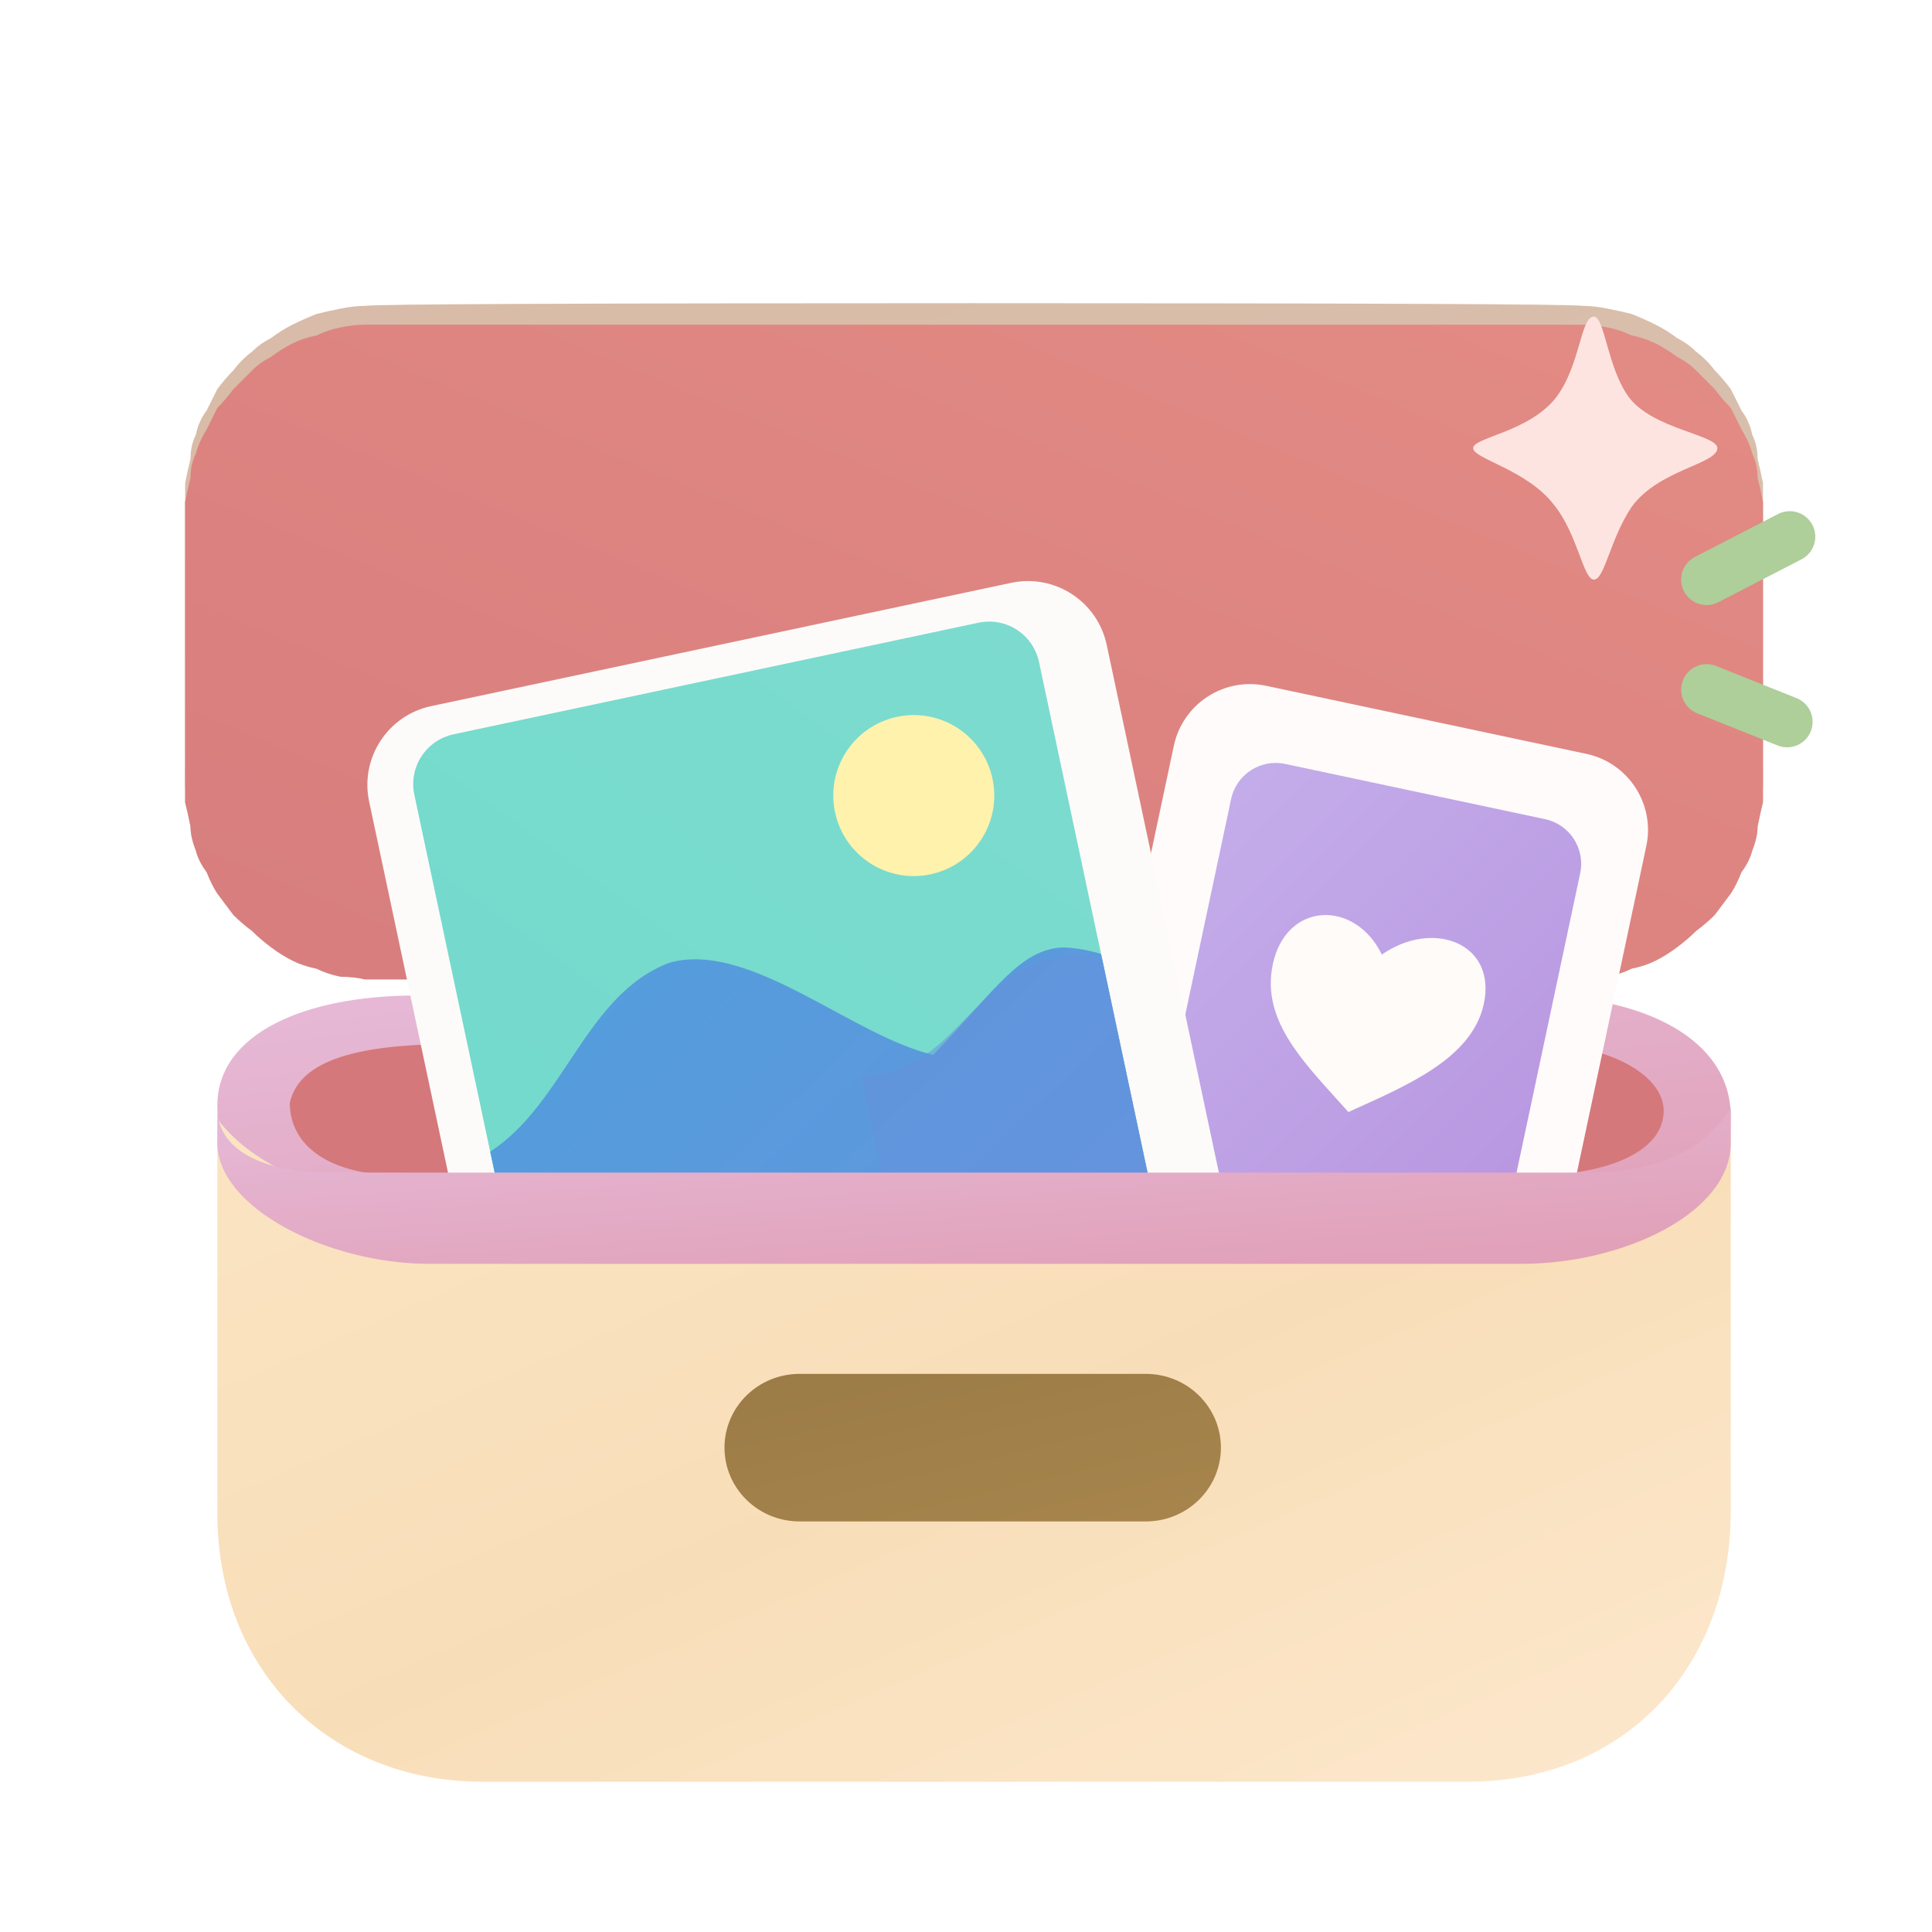
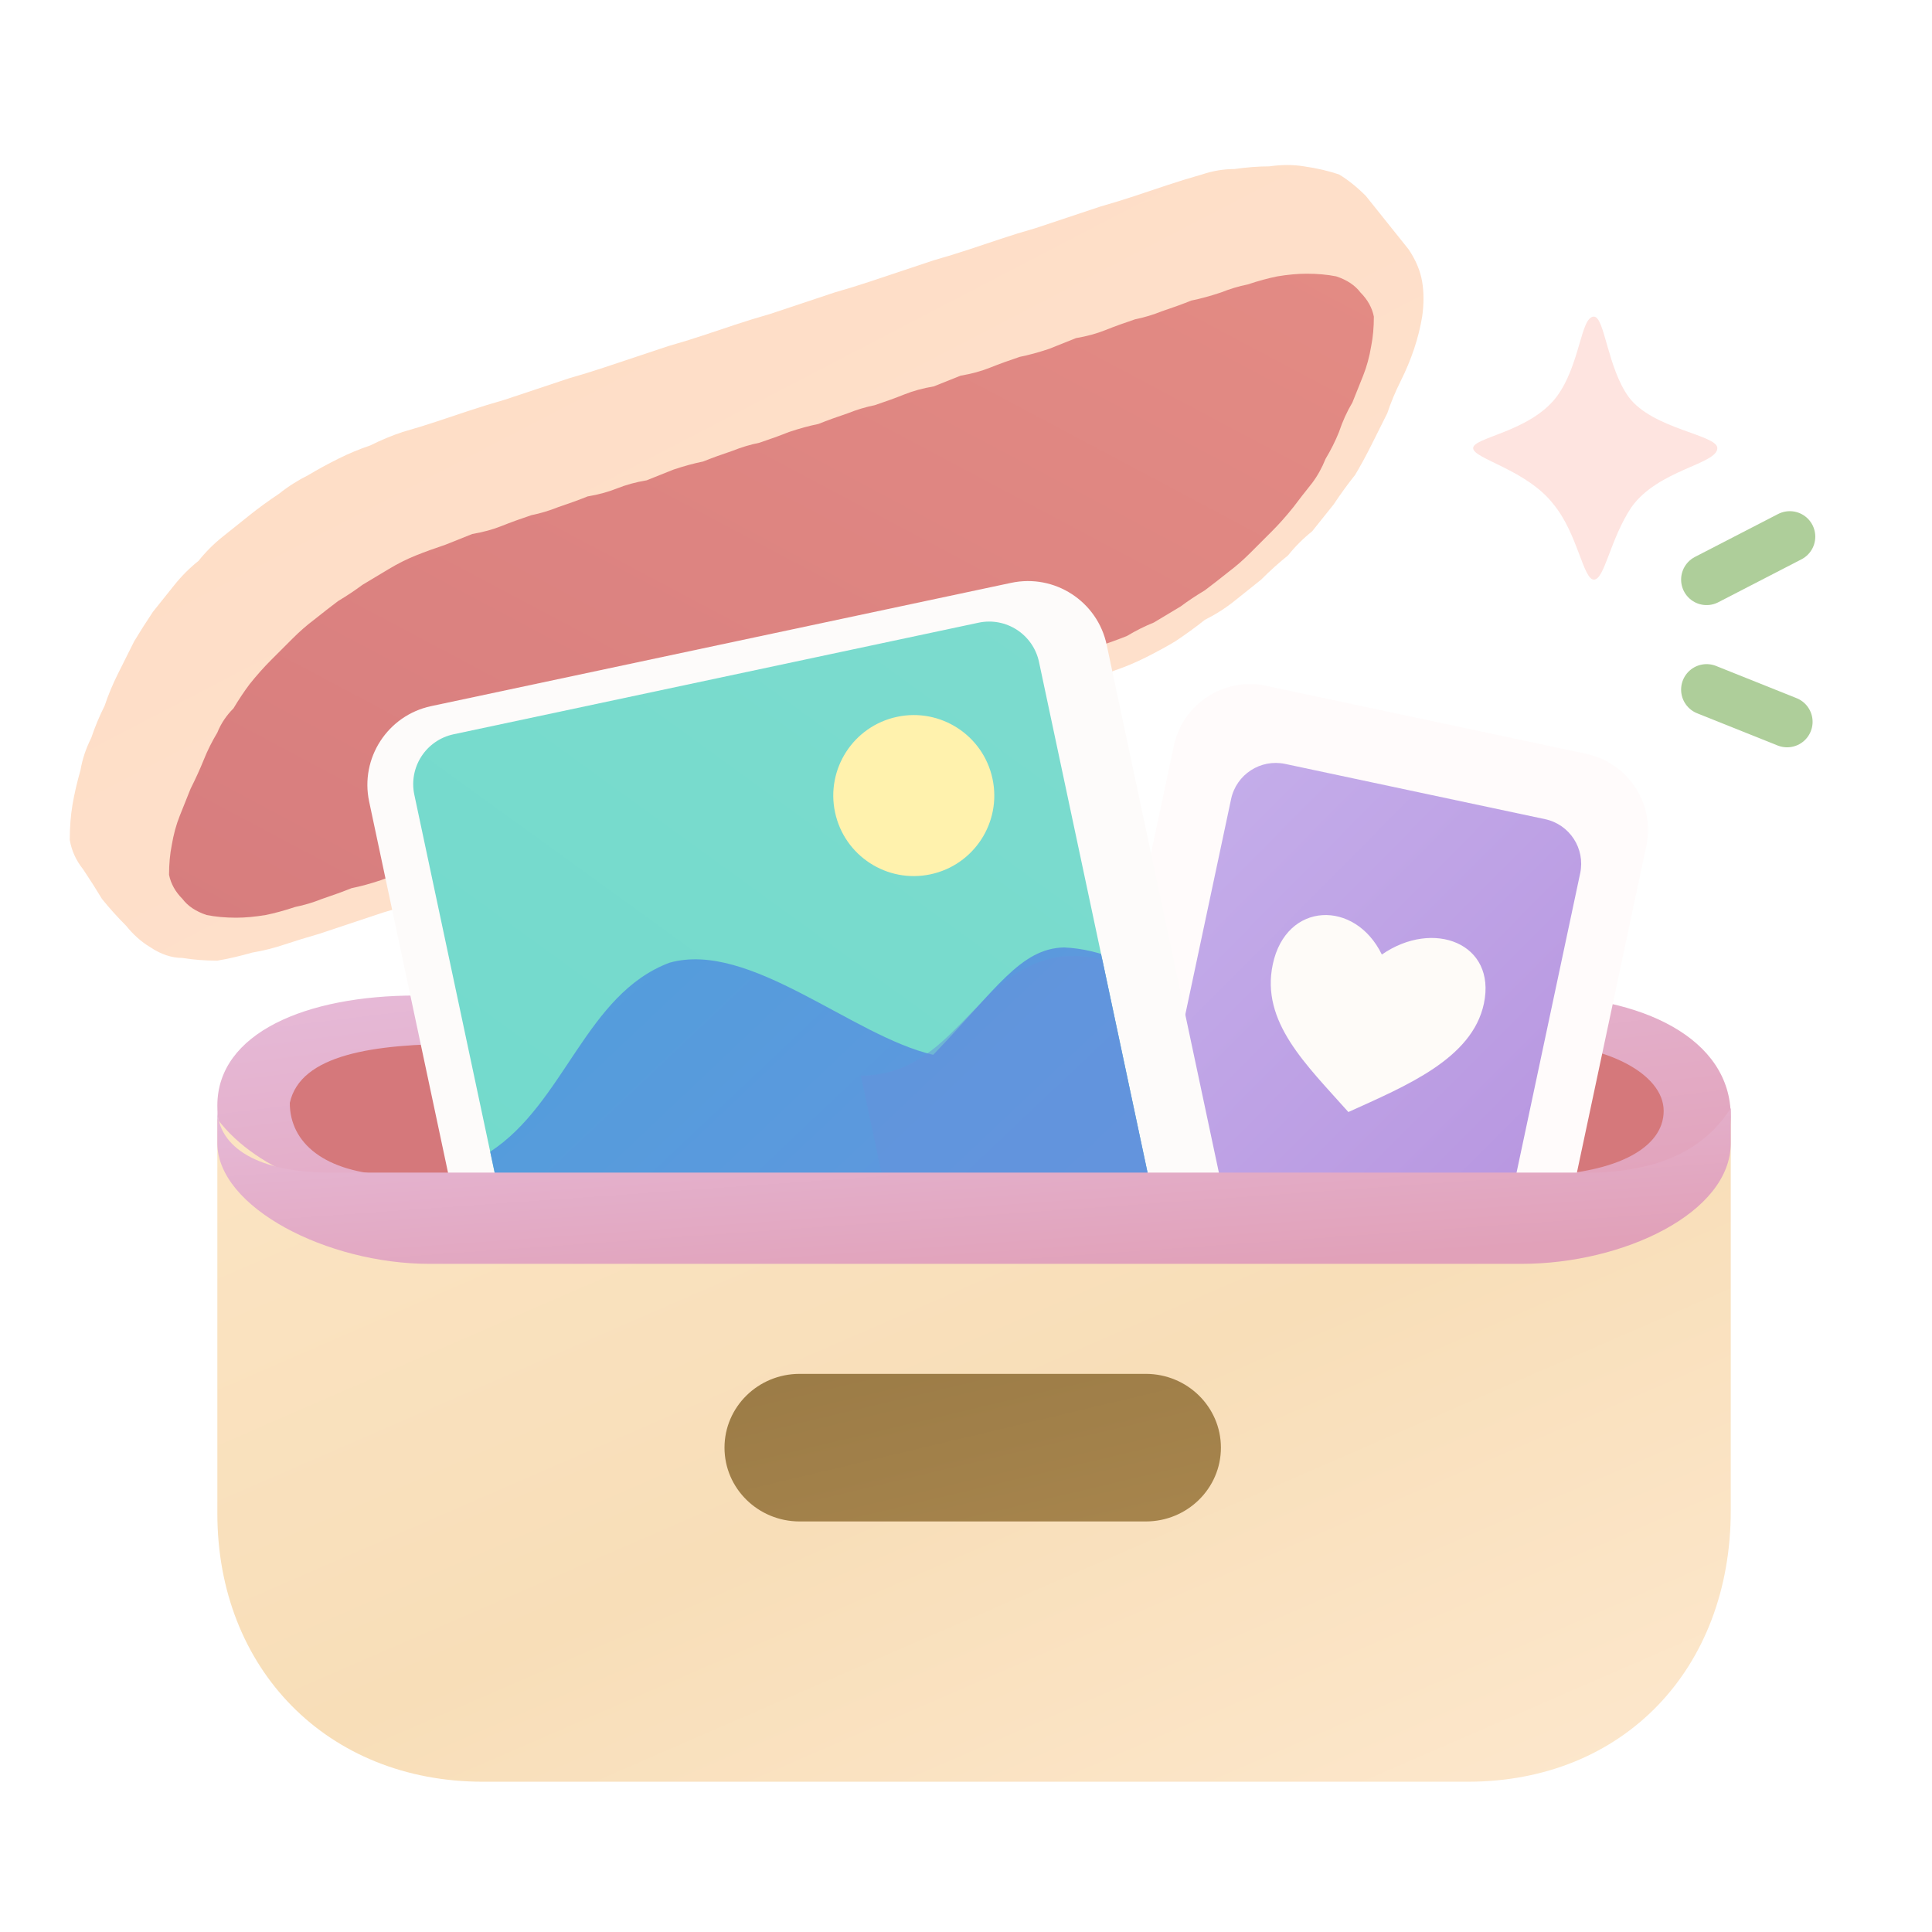
<svg xmlns="http://www.w3.org/2000/svg" viewBox="260 155 720 720" role="img" aria-label="Schuhkarton logo">
  <defs>
    <linearGradient id="sk-lidTop" x1="0" y1="0" x2="0.9" y2="1">
      <stop stop-color="#fedcc4" />
      <stop offset="1" stop-color="#fee2ce" />
    </linearGradient>
    <linearGradient id="sk-lidInside" x1="0" y1="1" x2="1" y2="0">
      <stop stop-color="#d77d7e" />
      <stop offset="1" stop-color="#e38b84" />
    </linearGradient>
    <linearGradient id="sk-rim" x1="0" y1="0" x2="0.7" y2="1">
      <stop stop-color="#e6bad8" />
      <stop offset="1" stop-color="#e1a1b9" />
    </linearGradient>
    <linearGradient id="sk-box" x1="0" y1="0" x2="1" y2="1">
      <stop stop-color="#fbe4c3" />
      <stop offset="0.5" stop-color="#f8deb8" />
      <stop offset="1" stop-color="#fde8ce" />
    </linearGradient>
    <linearGradient id="sk-slot" x1="0" y1="0" x2="0.8" y2="1">
      <stop stop-color="#9b7b46" />
      <stop offset="1" stop-color="#a6844c" />
    </linearGradient>
    <linearGradient id="sk-sky" x1="0" y1="1" x2="1" y2="0">
      <stop stop-color="#71dacc" />
      <stop offset="1" stop-color="#7cdbce" />
    </linearGradient>
    <linearGradient id="sk-mountains" x1="0" y1="0" x2="1" y2="1">
      <stop stop-color="#529edb" />
      <stop offset="1" stop-color="#6693e0" />
    </linearGradient>
    <linearGradient id="sk-heartBg" x1="0" y1="0" x2="1" y2="1">
      <stop stop-color="#c4adea" />
      <stop offset="1" stop-color="#b693df" />
    </linearGradient>
    <clipPath id="sk-scene">
      <rect x="429" y="405" width="238" height="260" rx="19" />
    </clipPath>
    <clipPath id="sk-inbox">
      <rect x="260" y="155" width="720" height="640" />
    </clipPath>
  </defs>
+   <g class="lid">
+     <path fill="url(#sk-lidTop)" d="M777 309Q774 315 771 321Q768 327 765 332Q761 337 757 343Q753 348 749 353Q744 357 740 362Q735 366 730 371Q725 375 720 379Q715 383 709 386Q704 390 698 394Q693 397 687 400Q681 403 675 405Q669 408 663 410Q657 412 651 414Q645 416 639 418Q632 421 626 423Q620 425 614 427Q608 429 601 431Q595 433 589 435Q583 437 577 439Q571 441 564 443Q558 445 552 447Q546 449 540 451Q533 453 527 455Q521 457 515 459Q509 461 502 463Q496 465 490 467Q484 469 478 471Q471 473 465 475Q459 477 453 479Q447 481 441 483Q434 485 428 487Q422 489 416 491Q410 493 403 495Q397 497 391 499Q385 501 379 503Q372 505 366 507Q360 509 354 510Q347 512 341 513Q334 513 328 512Q322 512 316 508Q311 505 307 500Q302 495 298 490Q295 485 291 479Q287 474 286 468Q286 461 287 455Q288 449 290 442Q291 436 294 430Q296 424 299 418Q301 412 304 406Q307 400 310 394Q313 389 317 383Q321 378 325 373Q329 368 334 364Q338 359 343 355Q348 351 353 347Q358 343 364 339Q369 335 375 332Q380 329 386 326Q392 323 398 321Q404 318 410 316Q417 314 423 312Q429 310 435 308Q441 306 448 304Q454 302 460 300Q466 298 472 296Q479 294 485 292Q491 290 497 288Q503 286 509 284Q516 282 522 280Q528 278 534 276Q540 274 547 272Q553 270 559 268Q565 266 571 264Q578 262 584 260Q590 258 596 256Q602 254 608 252Q615 250 621 248Q627 246 633 244Q639 242 646 240Q652 238 658 236Q664 234 670 232Q677 230 683 228Q689 226 695 224Q701 222 708 220Q714 218 720 218Q727 217 733 217Q740 216 746 217Q753 218 759 220Q764 223 769 228Q773 233 777 238Q781 243 785 248Q789 254 790 260Q791 266 790 273Q789 279 787 285Q785 291 782 297Q779 303 777 309Z" />
+     <path fill="url(#sk-lidInside)" d="M759 316Q757 321 754 326Q752 331 749 335Q745 340 742 344Q738 349 734 353Q730 357 726 361Q722 365 718 368Q713 372 709 375Q704 378 700 381Q695 384 690 387Q685 389 680 392Q675 394 669 396Q664 398 659 400Q653 401 648 403Q643 405 637 407Q632 408 627 410Q621 412 616 413Q610 415 605 417Q600 419 594 420Q589 422 584 424Q578 426 573 427Q568 429 562 431Q557 433 552 434Q546 436 541 438Q536 440 530 441Q525 443 519 445Q514 447 509 448Q503 450 498 452Q493 453 487 455Q482 457 477 459Q471 460 466 462Q461 464 455 466Q450 467 445 469Q439 471 434 473Q428 474 423 476Q418 478 412 480Q407 481 402 483Q396 485 391 486Q386 488 380 490Q375 492 370 493Q364 495 359 496Q353 497 348 497Q342 497 337 496Q331 494 328 490Q324 486 323 481Q323 475 324 470Q325 464 327 459Q329 454 331 449Q334 443 336 438Q338 433 341 428Q343 423 347 419Q350 414 353 410Q357 405 361 401Q365 397 369 393Q373 389 377 386Q382 382 386 379Q391 376 395 373Q400 370 405 367Q410 364 415 362Q420 360 426 358Q431 356 436 354Q442 353 447 351Q452 349 458 347Q463 346 468 344Q474 342 479 340Q485 339 490 337Q495 335 501 334Q506 332 511 330Q517 328 522 327Q527 325 533 323Q538 321 543 320Q549 318 554 316Q560 314 565 313Q570 311 576 309Q581 307 586 306Q592 304 597 302Q602 300 608 299Q613 297 618 295Q624 294 629 292Q634 290 640 288Q645 287 651 285Q656 283 661 281Q667 280 672 278Q677 276 683 274Q688 273 693 271Q699 269 704 267Q709 266 715 264Q720 262 725 261Q731 259 736 258Q742 257 747 257Q753 257 758 258Q764 260 767 264Q771 268 772 273Q772 279 771 284Q770 290 768 295Q766 300 764 305Q761 310 759 316Z" />
+   </g>
  <path fill="url(#sk-rim)" d="M341 567C341 540 374 526 415 526H831C872 526 905 542 905 571C905 598 870 626 823 626H423C376 626 341 599 341 567Z" />
  <path fill="#d5787b" d="M368 566C372 548 399 544 432 544H833C858 544 880 555 880 569C880 583 862 592 835 593H406C381 592 368 581 368 566Z" />
-   <g class="lid">
-     <g fill="url(#sk-lidTop)">
-       <path d="M329 391Q329 442 329 446Q330 451 331 456Q331 460 333 465Q334 469 337 473Q339 477 341 481Q344 485 347 488Q350 492 354 495Q357 498 361 501Q365 503 369 505Q373 507 378 509Q382 510 387 511Q392 512 396 512Q401 513 623 513Q845 513 850 512Q854 512 859 511Q864 510 868 509Q873 507 877 505Q881 503 885 501Q889 498 892 495Q896 492 899 488Q902 485 905 481Q907 477 909 473Q912 469 913 465Q915 460 915 456Q916 451 917 446Q917 442 917 391Q917 339 917 335Q916 330 915 326Q915 321 913 317Q912 312 909 308Q907 304 905 300Q902 296 899 293Q896 289 892 286Q889 283 885 281Q881 278 877 276Q873 274 868 272Q864 271 859 270Q854 269 850 269Q845 268 623 268Q401 268 396 269Q392 269 387 270Q382 271 378 272Q373 274 369 276Q365 278 361 281Q357 283 354 286Q350 289 347 293Q344 296 341 300Q339 304 337 308Q334 312 333 317Q331 321 331 326Q330 330 329 335Q329 339 329 391Z" />
-       <path d="M329 398Q329 449 329 454Q330 458 331 463Q331 467 333 472Q334 476 337 480Q339 485 341 488Q344 492 347 496Q350 499 354 502Q357 505 361 508Q365 511 369 513Q373 515 378 516Q382 518 387 519Q392 519 396 520Q401 520 623 520Q845 520 850 520Q854 519 859 519Q864 518 868 516Q873 515 877 513Q881 511 885 508Q889 505 892 502Q896 499 899 496Q902 492 905 488Q907 485 909 480Q912 476 913 472Q915 467 915 463Q916 458 917 454Q917 449 917 398Q917 347 917 342Q916 337 915 333Q915 328 913 324Q912 320 909 315Q907 311 905 307Q902 304 899 300Q896 297 892 293Q889 290 885 288Q881 285 877 283Q873 281 868 280Q864 278 859 277Q854 276 850 276Q845 276 623 276Q401 276 396 276Q392 276 387 277Q382 278 378 280Q373 281 369 283Q365 285 361 288Q357 290 354 293Q350 297 347 300Q344 304 341 307Q339 311 337 315Q334 320 333 324Q331 328 331 333Q330 337 329 342Q329 347 329 398Z" />
-       <path d="M329 442L917 442L917 449L329 449Z" />
-     </g>
-     <g fill="#000" opacity=".15">
-       <path d="M329 391Q329 442 329 446Q330 451 331 456Q331 460 333 465Q334 469 337 473Q339 477 341 481Q344 485 347 488Q350 492 354 495Q357 498 361 501Q365 503 369 505Q373 507 378 509Q382 510 387 511Q392 512 396 512Q401 513 623 513Q845 513 850 512Q854 512 859 511Q864 510 868 509Q873 507 877 505Q881 503 885 501Q889 498 892 495Q896 492 899 488Q902 485 905 481Q907 477 909 473Q912 469 913 465Q915 460 915 456Q916 451 917 446Q917 442 917 391Q917 339 917 335Q916 330 915 326Q915 321 913 317Q912 312 909 308Q907 304 905 300Q902 296 899 293Q896 289 892 286Q889 283 885 281Q881 278 877 276Q873 274 868 272Q864 271 859 270Q854 269 850 269Q845 268 623 268Q401 268 396 269Q392 269 387 270Q382 271 378 272Q373 274 369 276Q365 278 361 281Q357 283 354 286Q350 289 347 293Q344 296 341 300Q339 304 337 308Q334 312 333 317Q331 321 331 326Q330 330 329 335Q329 339 329 391Z" />
-       <path d="M329 398Q329 449 329 454Q330 458 331 463Q331 467 333 472Q334 476 337 480Q339 485 341 488Q344 492 347 496Q350 499 354 502Q357 505 361 508Q365 511 369 513Q373 515 378 516Q382 518 387 519Q392 519 396 520Q401 520 623 520Q845 520 850 520Q854 519 859 519Q864 518 868 516Q873 515 877 513Q881 511 885 508Q889 505 892 502Q896 499 899 496Q902 492 905 488Q907 485 909 480Q912 476 913 472Q915 467 915 463Q916 458 917 454Q917 449 917 398Q917 347 917 342Q916 337 915 333Q915 328 913 324Q912 320 909 315Q907 311 905 307Q902 304 899 300Q896 297 892 293Q889 290 885 288Q881 285 877 283Q873 281 868 280Q864 278 859 277Q854 276 850 276Q845 276 623 276Q401 276 396 276Q392 276 387 277Q382 278 378 280Q373 281 369 283Q365 285 361 288Q357 290 354 293Q350 297 347 300Q344 304 341 307Q339 311 337 315Q334 320 333 324Q331 328 331 333Q330 337 329 342Q329 347 329 398Z" />
-       <path d="M329 442L917 442L917 449L329 449Z" />
-     </g>
-     <path fill="url(#sk-lidInside)" d="M329 398Q329 449 329 454Q330 458 331 463Q331 467 333 472Q334 476 337 480Q339 485 341 488Q344 492 347 496Q350 499 354 502Q357 505 361 508Q365 511 369 513Q373 515 378 516Q382 518 387 519Q392 519 396 520Q401 520 623 520Q845 520 850 520Q854 519 859 519Q864 518 868 516Q873 515 877 513Q881 511 885 508Q889 505 892 502Q896 499 899 496Q902 492 905 488Q907 485 909 480Q912 476 913 472Q915 467 915 463Q916 458 917 454Q917 449 917 398Q917 347 917 342Q916 337 915 333Q915 328 913 324Q912 320 909 315Q907 311 905 307Q902 304 899 300Q896 297 892 293Q889 290 885 288Q881 285 877 283Q873 281 868 280Q864 278 859 277Q854 276 850 276Q845 276 623 276Q401 276 396 276Q392 276 387 277Q382 278 378 280Q373 281 369 283Q365 285 361 288Q357 290 354 293Q350 297 347 300Q344 304 341 307Q339 311 337 315Q334 320 333 324Q331 328 331 333Q330 337 329 342Q329 347 329 398Z" />
-   </g>
  <g clip-path="url(#sk-inbox)">
    <g class="p2">
      <g transform="rotate(12 771 515)">
        <rect x="682" y="421" width="180" height="255" rx="29" fill="#fffbfb" />
        <rect x="707" y="448" width="133" height="208" rx="17" fill="url(#sk-heartBg)" />
        <path fill="#fefbf8" d="M774 510C760 492 735 498 735 522C735 544 755 556 774 570C793 556 815 541 815 520C815 497 790 493 774 510Z" />
      </g>
    </g>
    <g class="p1">
      <g transform="rotate(-12 551 507)">
        <rect x="412" y="393" width="281" height="307" rx="30" fill="#fdfbfa" />
        <g clip-path="url(#sk-scene)">
          <rect x="429" y="405" width="238" height="260" rx="19" fill="url(#sk-sky)" />
          <circle cx="611" cy="463" r="30" fill="#fff2ad" />
          <path fill="url(#sk-mountains)" d="M429 560C460 548 476 510 509 505C540 503 570 546 598 559C626 540 638 527 654 530C681 537 696 564 712 572L712 678H429Z" />
          <path fill="#6591dc" opacity="0.5" d="M570 561C604 568 619 532 651 533C678 535 699 564 712 576V678H570Z" />
        </g>
      </g>
    </g>
  </g>
  <path fill="url(#sk-box)" d="M341 572C356 592 388 603 419 603H827C862 603 891 589 905 572V718C905 777 865 819 807 819H440C382 819 341 777 341 719Z" />
  <path fill="url(#sk-rim)" d="M341 568C341 583 357 592 383 592H855C881 591 896 582 905 568V581C905 607 865 626 827 626H420C382 626 341 605 341 581Z" />
  <rect x="530" y="667" width="185" height="55" rx="28" fill="url(#sk-slot)" />
  <path class="star" fill="#fee4e0" d="M854 273C858 273 859 292 867 303C876 315 900 317 900 322C900 328 878 330 868 344C860 356 858 371 854 371C850 371 848 354 839 343C829 330 809 326 809 322C809 318 830 316 840 303C849 291 849 273 854 273Z" />
  <path class="rays" d="M896 371L927 355M896 412L926 424" fill="none" stroke="#aece9a" stroke-width="19" stroke-linecap="round" />
</svg>
